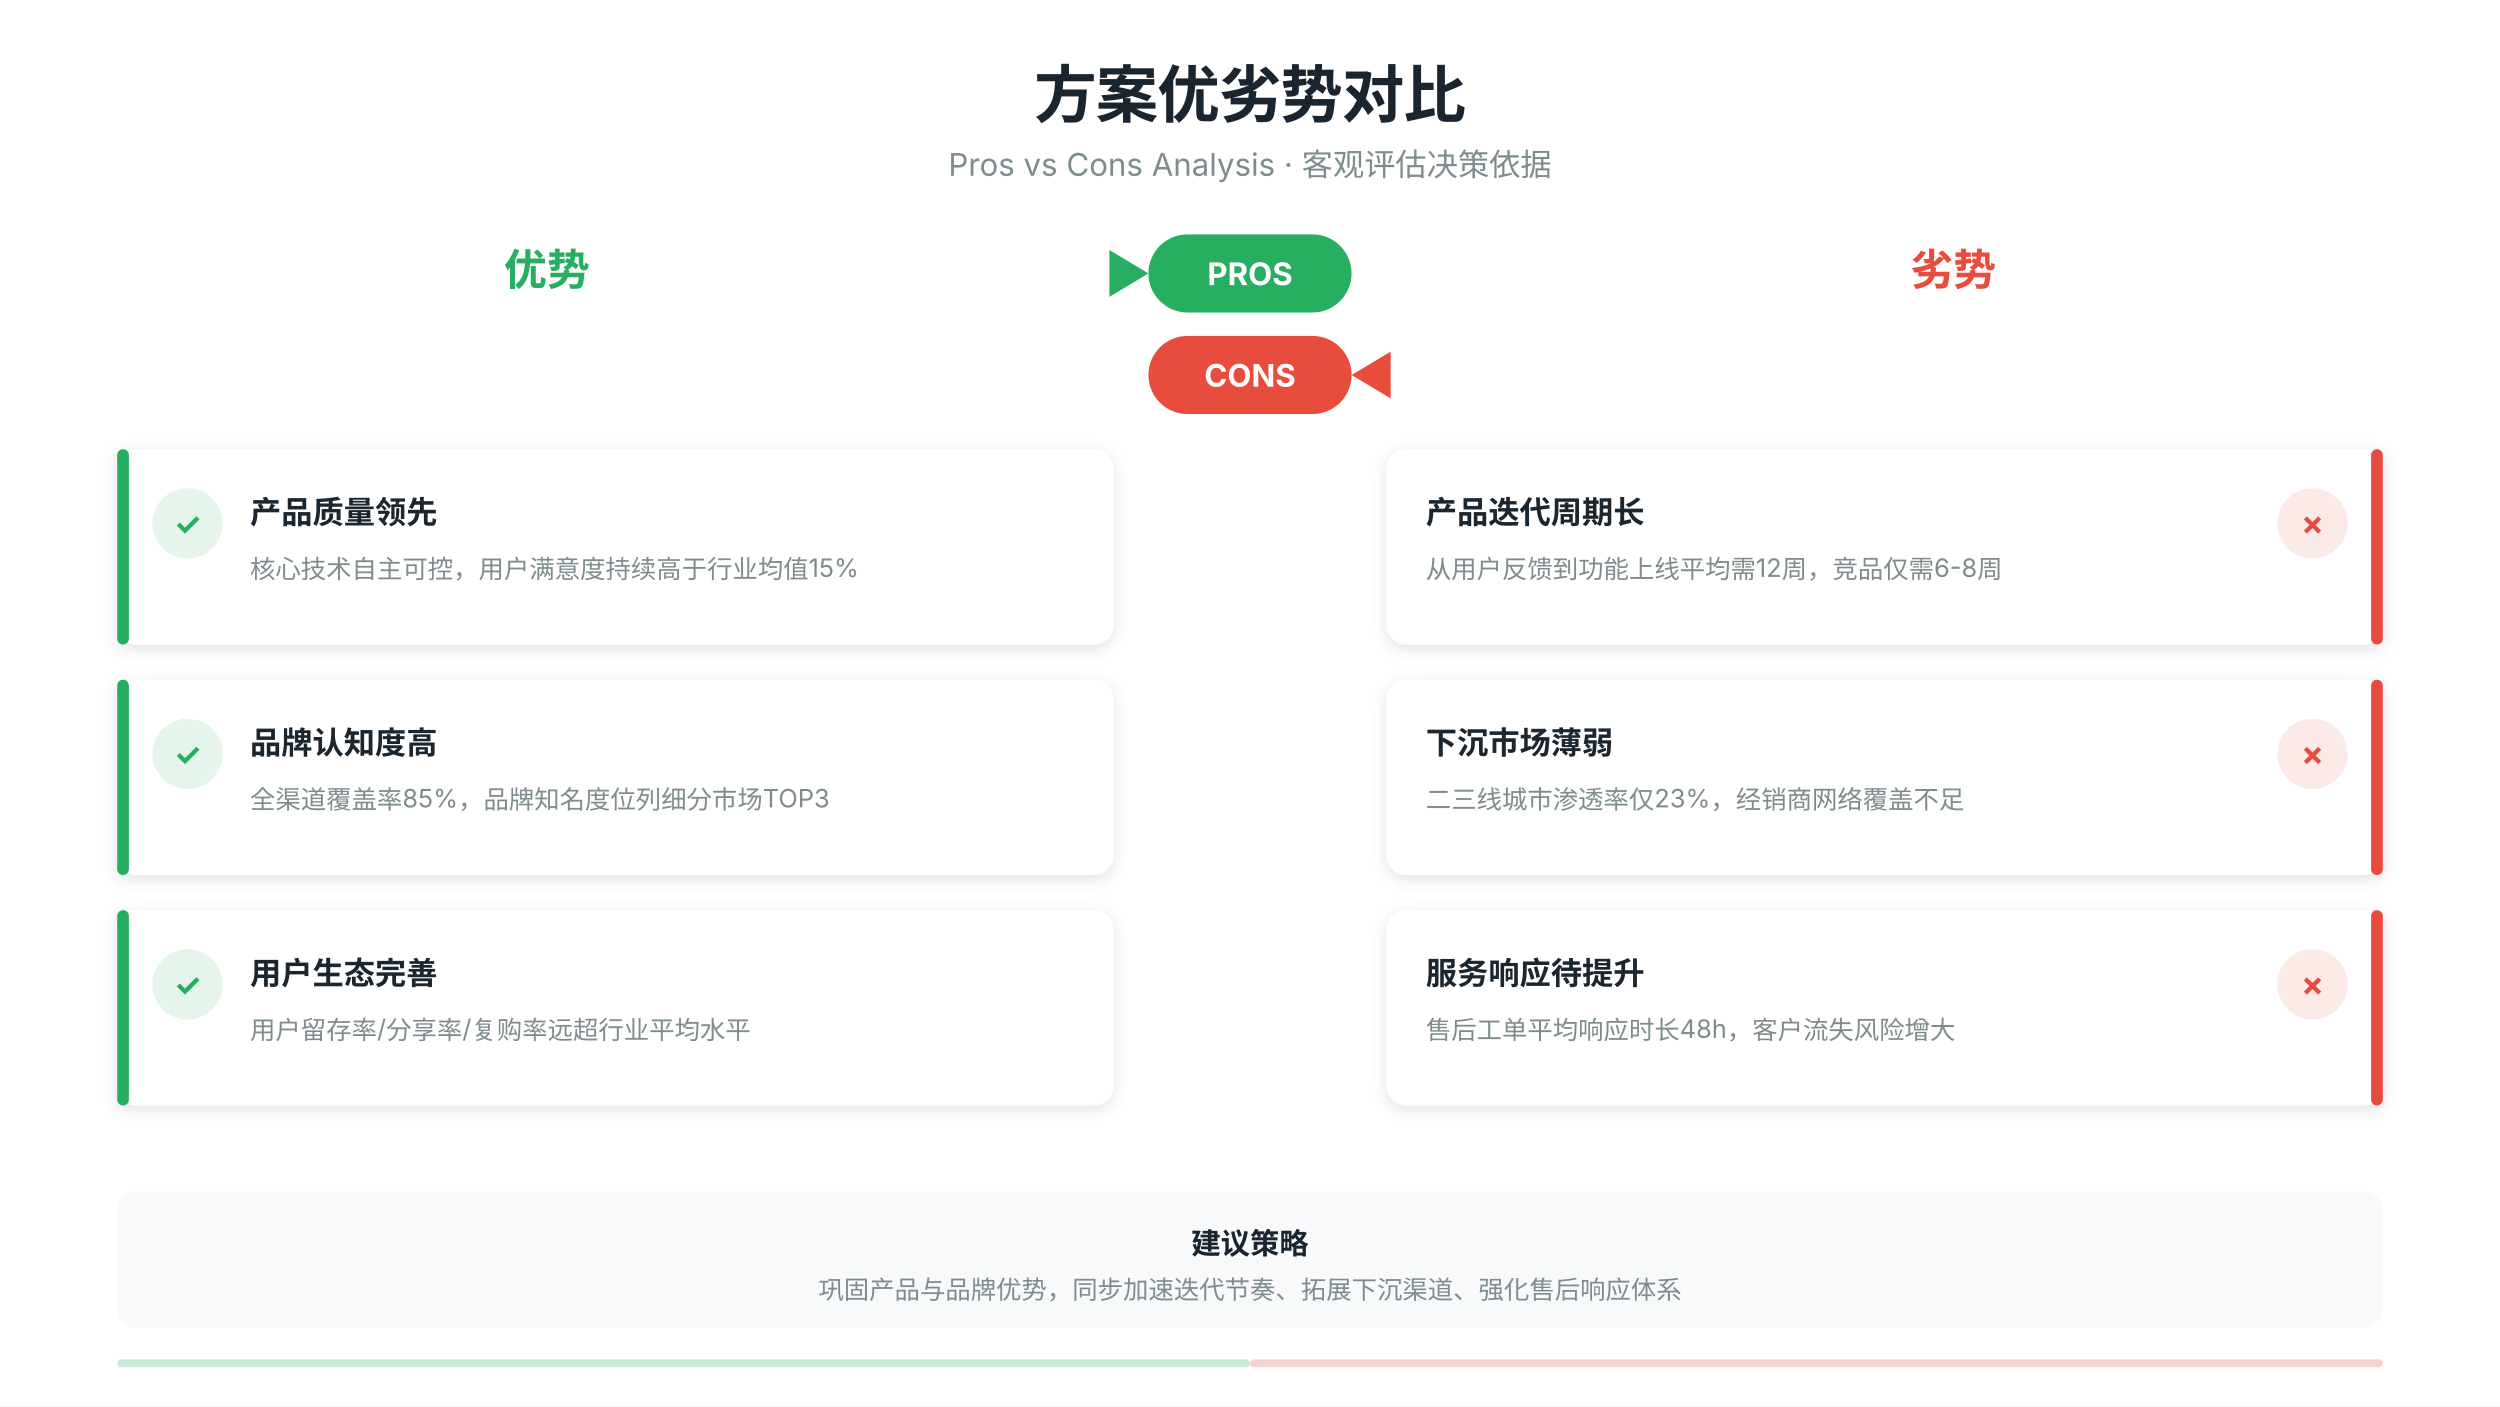
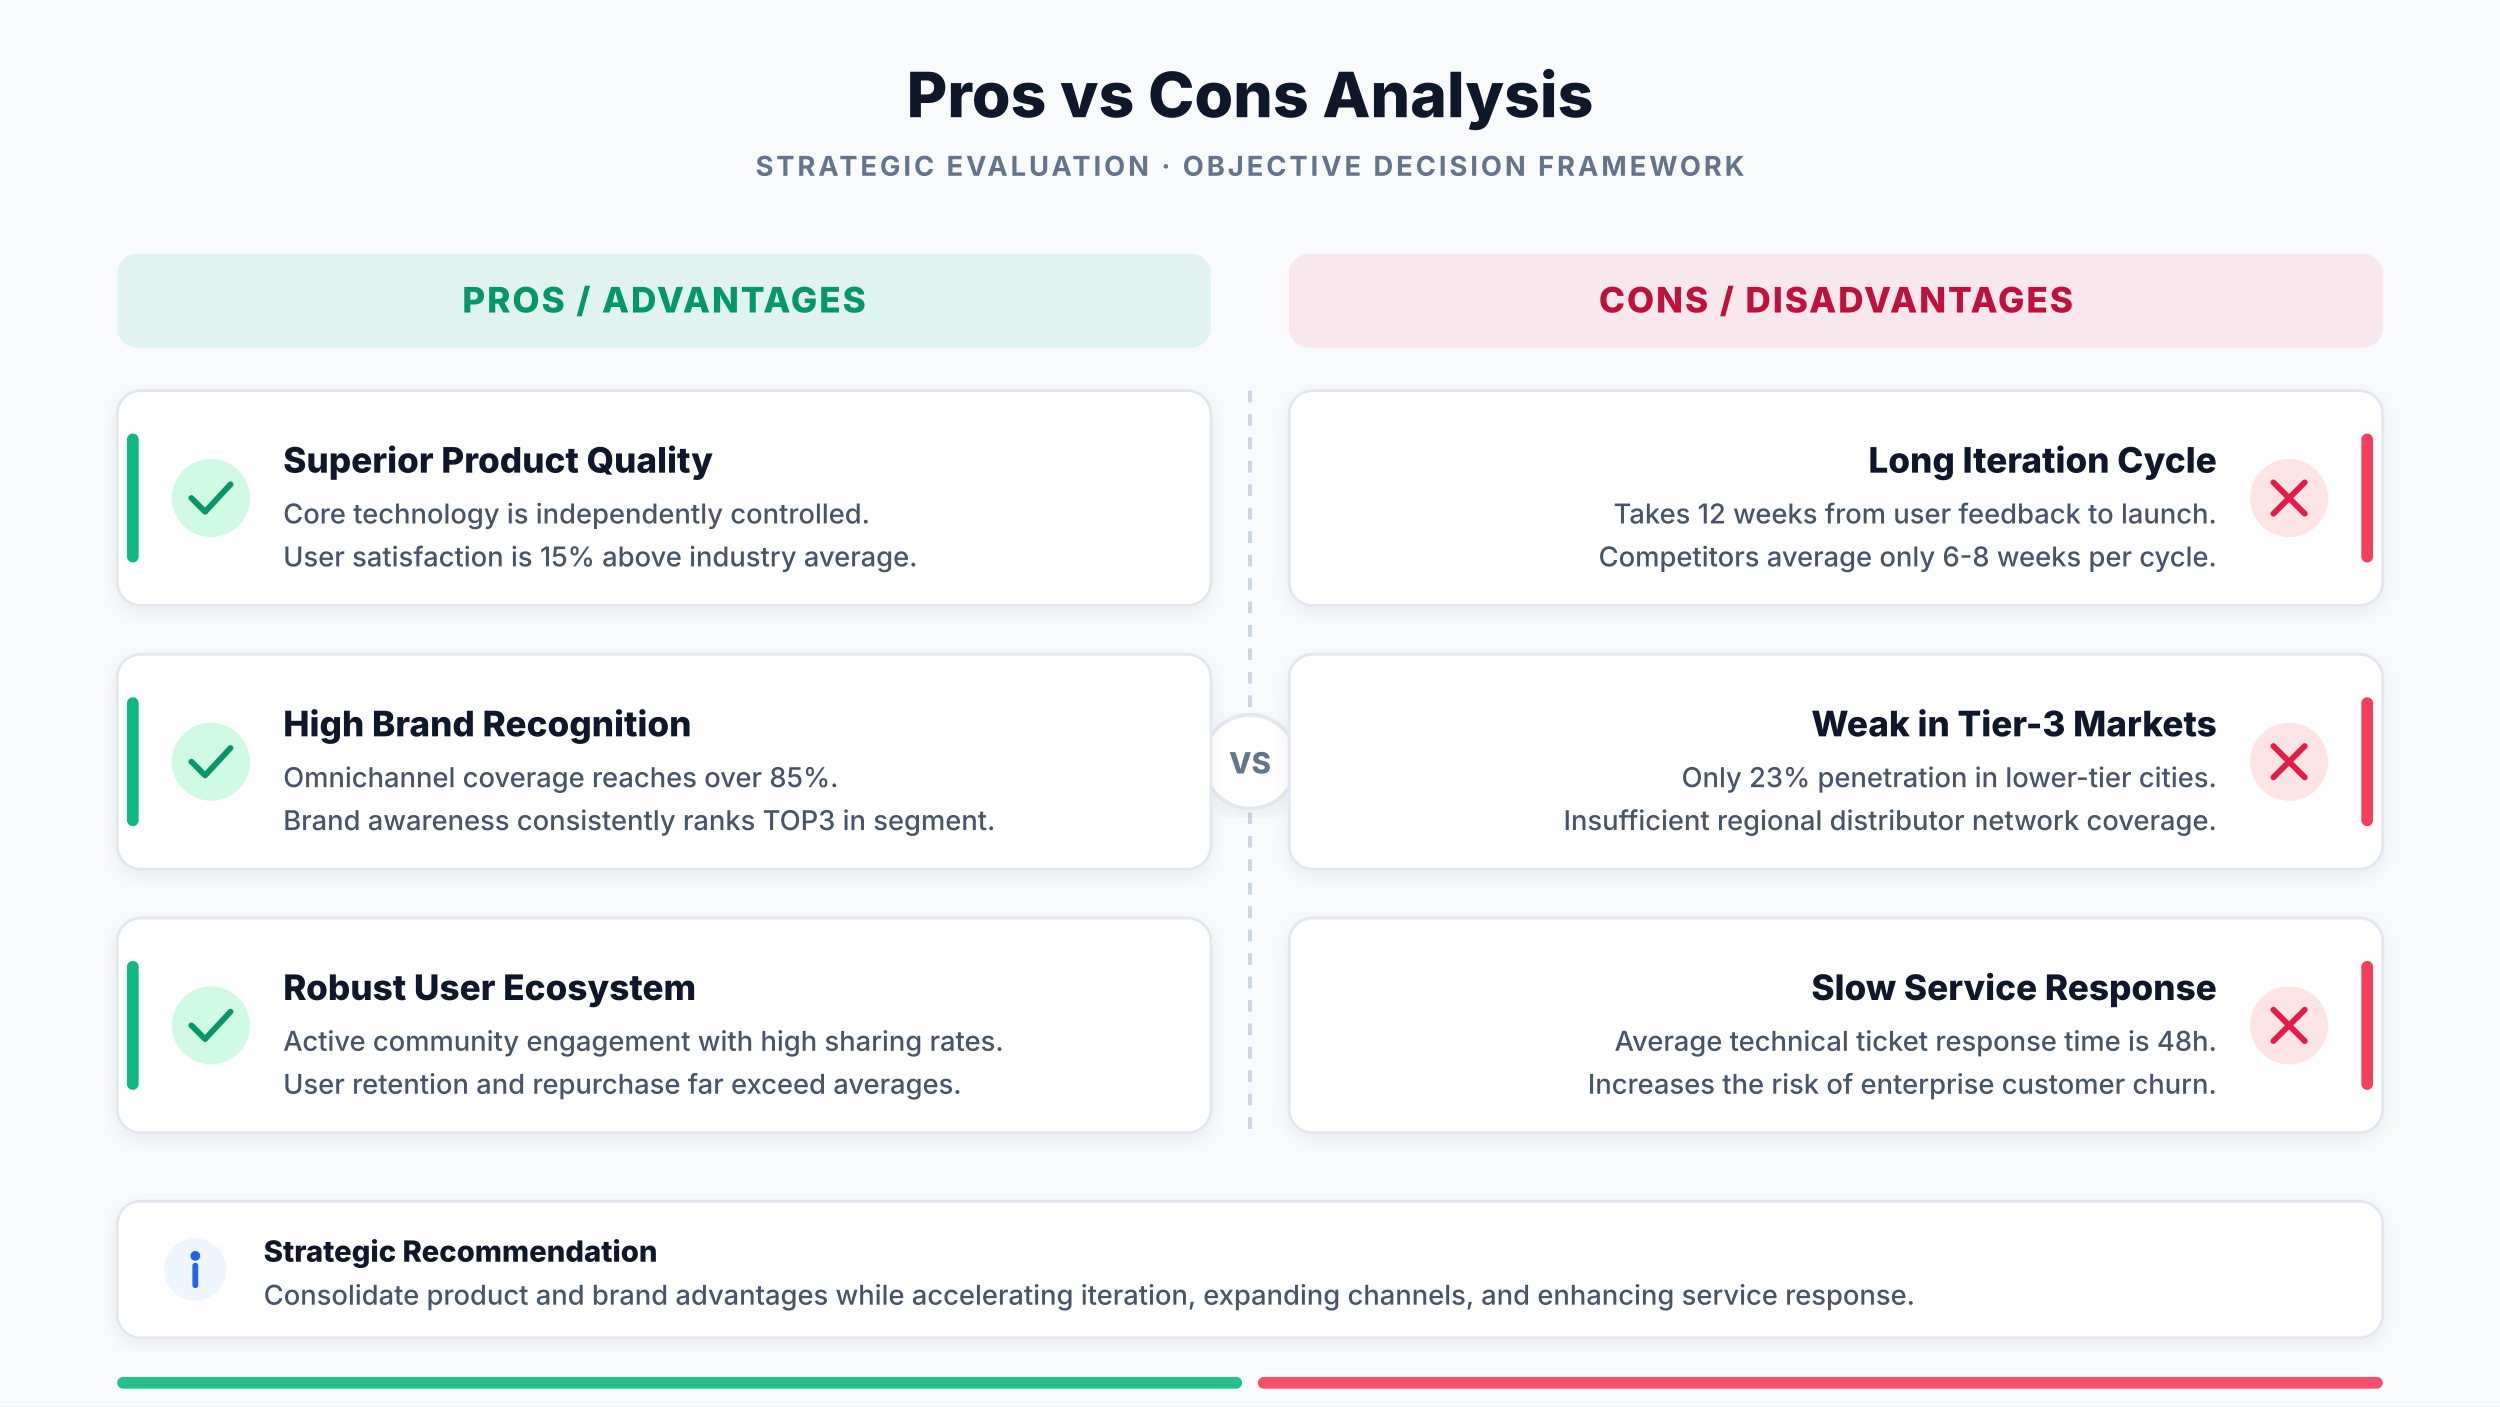
<svg xmlns="http://www.w3.org/2000/svg" viewBox="0 0 1280 720" width="1280" height="720">
  <defs>
-     <filter id="cardShadow" x="-20%" y="-20%" width="140%" height="140%">
-       <feGaussianBlur in="SourceAlpha" stdDeviation="4" />
-       <feOffset dx="0" dy="2" result="offsetblur" />
-       <feComponentTransfer>
-         <feFuncA type="linear" slope="0.12" />
-       </feComponentTransfer>
+     <filter id="cardShadow" x="-10%" y="-10%" width="120%" height="120%">
+       <feGaussianBlur in="SourceAlpha" stdDeviation="5" />
+       <feOffset dx="0" dy="3" result="offsetblur" />
+       <feFlood flood-color="#0F172A" flood-opacity="0.06" result="shadowColor" />
+       <feComposite in="shadowColor" in2="offsetblur" operator="in" result="shadow" />
      <feMerge>
-         <feMergeNode />
+         <feMergeNode in="shadow" />
        <feMergeNode in="SourceGraphic" />
      </feMerge>
    </filter>
  </defs>
-   <rect width="1280" height="720" fill="#FFFFFF" />
-   <text x="640" y="60" text-anchor="middle" font-family="-apple-system, BlinkMacSystemFont, 'Segoe UI', sans-serif" font-size="32" font-weight="700" fill="#1A252F" letter-spacing="-0.5">方案优劣势对比</text>
-   <text x="640" y="90" text-anchor="middle" font-family="-apple-system, BlinkMacSystemFont, 'Segoe UI', sans-serif" font-size="16" fill="#7F8C8D">Pros vs Cons Analysis · 客观评估决策依据</text>
-   <rect x="588" y="120" width="104" height="40" rx="20" fill="#27AE60" />
-   <text x="640" y="146" text-anchor="middle" font-family="-apple-system, BlinkMacSystemFont, 'Segoe UI', sans-serif" font-size="16" font-weight="700" fill="#FFFFFF">PROS</text>
-   <polygon points="588,140 568,128 568,152" fill="#27AE60" />
-   <rect x="588" y="172" width="104" height="40" rx="20" fill="#E74C3C" />
-   <text x="640" y="198" text-anchor="middle" font-family="-apple-system, BlinkMacSystemFont, 'Segoe UI', sans-serif" font-size="16" font-weight="700" fill="#FFFFFF">CONS</text>
-   <polygon points="692,192 712,180 712,204" fill="#E74C3C" />
-   <text x="280" y="146" text-anchor="middle" font-family="-apple-system, BlinkMacSystemFont, 'Segoe UI', sans-serif" font-size="22" font-weight="700" fill="#27AE60">优势</text>
-   <text x="1000" y="146" text-anchor="middle" font-family="-apple-system, BlinkMacSystemFont, 'Segoe UI', sans-serif" font-size="22" font-weight="700" fill="#E74C3C">劣势</text>
-   <g filter="url(#cardShadow)">
-     <rect x="60" y="230" width="510" height="100" rx="10" fill="#FFFFFF" />
-     <rect x="60" y="230" width="6" height="100" rx="3" fill="#27AE60" />
-     <circle cx="96" cy="268" r="18" fill="#27AE60" fill-opacity="0.12" />
-     <text x="96" y="274" text-anchor="middle" font-family="-apple-system, BlinkMacSystemFont, 'Segoe UI', sans-serif" font-size="16" font-weight="700" fill="#27AE60">✓</text>
-     <text x="128" y="268" font-family="-apple-system, BlinkMacSystemFont, 'Segoe UI', sans-serif" font-size="16" font-weight="700" fill="#1A252F">产品质量领先</text>
-     <text x="128" y="296" font-family="-apple-system, BlinkMacSystemFont, 'Segoe UI', sans-serif" font-size="13" fill="#7F8C8D">核心技术自主可控，用户满意度持续高于行业均值15%</text>
+   <rect width="1280" height="720" fill="#F8FAFC" />
+   <text x="640" y="60" text-anchor="middle" font-family="-apple-system, BlinkMacSystemFont, 'Segoe UI', sans-serif" font-size="32" font-weight="800" fill="#0F172A">Pros vs Cons Analysis</text>
+   <text x="640" y="90" text-anchor="middle" font-family="-apple-system, BlinkMacSystemFont, 'Segoe UI', sans-serif" font-size="14" font-weight="700" fill="#64748B" letter-spacing="1.5">STRATEGIC EVALUATION · OBJECTIVE DECISION FRAMEWORK</text>
+   <rect x="60" y="130" width="560" height="48" rx="10" fill="#10B981" fill-opacity="0.1" />
+   <text x="340" y="160" font-family="-apple-system, BlinkMacSystemFont, 'Segoe UI', sans-serif" font-size="18" font-weight="800" fill="#059669" text-anchor="middle" letter-spacing="1">PROS / ADVANTAGES</text>
+   <rect x="660" y="130" width="560" height="48" rx="10" fill="#F43F5E" fill-opacity="0.1" />
+   <text x="940" y="160" font-family="-apple-system, BlinkMacSystemFont, 'Segoe UI', sans-serif" font-size="18" font-weight="800" fill="#BE123C" text-anchor="middle" letter-spacing="1">CONS / DISADVANTAGES</text>
+   <line x1="640" y1="200" x2="640" y2="580" stroke="#CBD5E1" stroke-width="2" stroke-dasharray="6 6" />
+   <circle cx="640" cy="390" r="24" fill="#FFFFFF" stroke="#E2E8F0" stroke-width="2" filter="url(#cardShadow)" />
+   <text x="640" y="396" font-family="-apple-system, BlinkMacSystemFont, 'Segoe UI', sans-serif" font-size="15" font-weight="800" fill="#64748B" text-anchor="middle">VS</text>
+   <g transform="translate(60, 200)">
+     <rect x="0" y="0" width="560" height="110" rx="12" fill="#FFFFFF" stroke="#E2E8F0" stroke-width="1.5" filter="url(#cardShadow)" />
+     <line x1="8" y1="25" x2="8" y2="85" stroke="#10B981" stroke-width="6" stroke-linecap="round" />
+     <circle cx="48" cy="55" r="20" fill="#D1FAE5" />
+     <path d="M38 55 L45 62 L58 48" fill="none" stroke="#059669" stroke-width="3" stroke-linecap="round" stroke-linejoin="round" />
+     <text x="85" y="42" font-family="-apple-system, BlinkMacSystemFont, 'Segoe UI', sans-serif" font-size="18" font-weight="800" fill="#0F172A">Superior Product Quality</text>
+     <text x="85" y="68" font-family="-apple-system, BlinkMacSystemFont, 'Segoe UI', sans-serif" font-size="14" font-weight="500" fill="#475569">Core technology is independently controlled.</text>
+     <text x="85" y="90" font-family="-apple-system, BlinkMacSystemFont, 'Segoe UI', sans-serif" font-size="14" font-weight="500" fill="#475569">User satisfaction is 15% above industry average.</text>
  </g>
-   <g filter="url(#cardShadow)">
-     <rect x="60" y="348" width="510" height="100" rx="10" fill="#FFFFFF" />
-     <rect x="60" y="348" width="6" height="100" rx="3" fill="#27AE60" />
-     <circle cx="96" cy="386" r="18" fill="#27AE60" fill-opacity="0.12" />
-     <text x="96" y="392" text-anchor="middle" font-family="-apple-system, BlinkMacSystemFont, 'Segoe UI', sans-serif" font-size="16" font-weight="700" fill="#27AE60">✓</text>
-     <text x="128" y="386" font-family="-apple-system, BlinkMacSystemFont, 'Segoe UI', sans-serif" font-size="16" font-weight="700" fill="#1A252F">品牌认知度高</text>
-     <text x="128" y="414" font-family="-apple-system, BlinkMacSystemFont, 'Segoe UI', sans-serif" font-size="13" fill="#7F8C8D">全渠道覆盖率85%，品牌知名度位列细分市场TOP3</text>
+   <g transform="translate(60, 335)">
+     <rect x="0" y="0" width="560" height="110" rx="12" fill="#FFFFFF" stroke="#E2E8F0" stroke-width="1.5" filter="url(#cardShadow)" />
+     <line x1="8" y1="25" x2="8" y2="85" stroke="#10B981" stroke-width="6" stroke-linecap="round" />
+     <circle cx="48" cy="55" r="20" fill="#D1FAE5" />
+     <path d="M38 55 L45 62 L58 48" fill="none" stroke="#059669" stroke-width="3" stroke-linecap="round" stroke-linejoin="round" />
+     <text x="85" y="42" font-family="-apple-system, BlinkMacSystemFont, 'Segoe UI', sans-serif" font-size="18" font-weight="800" fill="#0F172A">High Brand Recognition</text>
+     <text x="85" y="68" font-family="-apple-system, BlinkMacSystemFont, 'Segoe UI', sans-serif" font-size="14" font-weight="500" fill="#475569">Omnichannel coverage reaches over 85%.</text>
+     <text x="85" y="90" font-family="-apple-system, BlinkMacSystemFont, 'Segoe UI', sans-serif" font-size="14" font-weight="500" fill="#475569">Brand awareness consistently ranks TOP3 in segment.</text>
  </g>
-   <g filter="url(#cardShadow)">
-     <rect x="60" y="466" width="510" height="100" rx="10" fill="#FFFFFF" />
-     <rect x="60" y="466" width="6" height="100" rx="3" fill="#27AE60" />
-     <circle cx="96" cy="504" r="18" fill="#27AE60" fill-opacity="0.12" />
-     <text x="96" y="510" text-anchor="middle" font-family="-apple-system, BlinkMacSystemFont, 'Segoe UI', sans-serif" font-size="16" font-weight="700" fill="#27AE60">✓</text>
-     <text x="128" y="504" font-family="-apple-system, BlinkMacSystemFont, 'Segoe UI', sans-serif" font-size="16" font-weight="700" fill="#1A252F">用户生态完善</text>
-     <text x="128" y="532" font-family="-apple-system, BlinkMacSystemFont, 'Segoe UI', sans-serif" font-size="13" fill="#7F8C8D">用户留存率/分享率/复购率远超行业平均水平</text>
+   <g transform="translate(60, 470)">
+     <rect x="0" y="0" width="560" height="110" rx="12" fill="#FFFFFF" stroke="#E2E8F0" stroke-width="1.5" filter="url(#cardShadow)" />
+     <line x1="8" y1="25" x2="8" y2="85" stroke="#10B981" stroke-width="6" stroke-linecap="round" />
+     <circle cx="48" cy="55" r="20" fill="#D1FAE5" />
+     <path d="M38 55 L45 62 L58 48" fill="none" stroke="#059669" stroke-width="3" stroke-linecap="round" stroke-linejoin="round" />
+     <text x="85" y="42" font-family="-apple-system, BlinkMacSystemFont, 'Segoe UI', sans-serif" font-size="18" font-weight="800" fill="#0F172A">Robust User Ecosystem</text>
+     <text x="85" y="68" font-family="-apple-system, BlinkMacSystemFont, 'Segoe UI', sans-serif" font-size="14" font-weight="500" fill="#475569">Active community engagement with high sharing rates.</text>
+     <text x="85" y="90" font-family="-apple-system, BlinkMacSystemFont, 'Segoe UI', sans-serif" font-size="14" font-weight="500" fill="#475569">User retention and repurchase far exceed averages.</text>
  </g>
-   <g filter="url(#cardShadow)">
-     <rect x="710" y="230" width="510" height="100" rx="10" fill="#FFFFFF" />
-     <rect x="1214" y="230" width="6" height="100" rx="3" fill="#E74C3C" />
-     <circle cx="1184" cy="268" r="18" fill="#E74C3C" fill-opacity="0.12" />
-     <text x="1184" y="274" text-anchor="middle" font-family="-apple-system, BlinkMacSystemFont, 'Segoe UI', sans-serif" font-size="16" font-weight="700" fill="#E74C3C">✗</text>
-     <text x="730" y="268" font-family="-apple-system, BlinkMacSystemFont, 'Segoe UI', sans-serif" font-size="16" font-weight="700" fill="#1A252F">产品迭代周期长</text>
-     <text x="730" y="296" font-family="-apple-system, BlinkMacSystemFont, 'Segoe UI', sans-serif" font-size="13" fill="#7F8C8D">从用户反馈到功能上线平均需12周，竞品仅需6-8周</text>
+   <g transform="translate(660, 200)">
+     <rect x="0" y="0" width="560" height="110" rx="12" fill="#FFFFFF" stroke="#E2E8F0" stroke-width="1.5" filter="url(#cardShadow)" />
+     <line x1="552" y1="25" x2="552" y2="85" stroke="#F43F5E" stroke-width="6" stroke-linecap="round" />
+     <circle cx="512" cy="55" r="20" fill="#FFE4E6" />
+     <path d="M504 47 L520 63 M520 47 L504 63" fill="none" stroke="#E11D48" stroke-width="3" stroke-linecap="round" stroke-linejoin="round" />
+     <text x="475" y="42" text-anchor="end" font-family="-apple-system, BlinkMacSystemFont, 'Segoe UI', sans-serif" font-size="18" font-weight="800" fill="#0F172A">Long Iteration Cycle</text>
+     <text x="475" y="68" text-anchor="end" font-family="-apple-system, BlinkMacSystemFont, 'Segoe UI', sans-serif" font-size="14" font-weight="500" fill="#475569">Takes 12 weeks from user feedback to launch.</text>
+     <text x="475" y="90" text-anchor="end" font-family="-apple-system, BlinkMacSystemFont, 'Segoe UI', sans-serif" font-size="14" font-weight="500" fill="#475569">Competitors average only 6-8 weeks per cycle.</text>
  </g>
-   <g filter="url(#cardShadow)">
-     <rect x="710" y="348" width="510" height="100" rx="10" fill="#FFFFFF" />
-     <rect x="1214" y="348" width="6" height="100" rx="3" fill="#E74C3C" />
-     <circle cx="1184" cy="386" r="18" fill="#E74C3C" fill-opacity="0.12" />
-     <text x="1184" y="392" text-anchor="middle" font-family="-apple-system, BlinkMacSystemFont, 'Segoe UI', sans-serif" font-size="16" font-weight="700" fill="#E74C3C">✗</text>
-     <text x="730" y="386" font-family="-apple-system, BlinkMacSystemFont, 'Segoe UI', sans-serif" font-size="16" font-weight="700" fill="#1A252F">下沉市场薄弱</text>
-     <text x="730" y="414" font-family="-apple-system, BlinkMacSystemFont, 'Segoe UI', sans-serif" font-size="13" fill="#7F8C8D">二三线城市渗透率仅23%，经销商网络覆盖不足</text>
+   <g transform="translate(660, 335)">
+     <rect x="0" y="0" width="560" height="110" rx="12" fill="#FFFFFF" stroke="#E2E8F0" stroke-width="1.5" filter="url(#cardShadow)" />
+     <line x1="552" y1="25" x2="552" y2="85" stroke="#F43F5E" stroke-width="6" stroke-linecap="round" />
+     <circle cx="512" cy="55" r="20" fill="#FFE4E6" />
+     <path d="M504 47 L520 63 M520 47 L504 63" fill="none" stroke="#E11D48" stroke-width="3" stroke-linecap="round" stroke-linejoin="round" />
+     <text x="475" y="42" text-anchor="end" font-family="-apple-system, BlinkMacSystemFont, 'Segoe UI', sans-serif" font-size="18" font-weight="800" fill="#0F172A">Weak in Tier-3 Markets</text>
+     <text x="475" y="68" text-anchor="end" font-family="-apple-system, BlinkMacSystemFont, 'Segoe UI', sans-serif" font-size="14" font-weight="500" fill="#475569">Only 23% penetration in lower-tier cities.</text>
+     <text x="475" y="90" text-anchor="end" font-family="-apple-system, BlinkMacSystemFont, 'Segoe UI', sans-serif" font-size="14" font-weight="500" fill="#475569">Insufficient regional distributor network coverage.</text>
  </g>
-   <g filter="url(#cardShadow)">
-     <rect x="710" y="466" width="510" height="100" rx="10" fill="#FFFFFF" />
-     <rect x="1214" y="466" width="6" height="100" rx="3" fill="#E74C3C" />
-     <circle cx="1184" cy="504" r="18" fill="#E74C3C" fill-opacity="0.12" />
-     <text x="1184" y="510" text-anchor="middle" font-family="-apple-system, BlinkMacSystemFont, 'Segoe UI', sans-serif" font-size="16" font-weight="700" fill="#E74C3C">✗</text>
-     <text x="730" y="504" font-family="-apple-system, BlinkMacSystemFont, 'Segoe UI', sans-serif" font-size="16" font-weight="700" fill="#1A252F">服务响应待提升</text>
-     <text x="730" y="532" font-family="-apple-system, BlinkMacSystemFont, 'Segoe UI', sans-serif" font-size="13" fill="#7F8C8D">售后工单平均响应时长48h，客户流失风险增大</text>
+   <g transform="translate(660, 470)">
+     <rect x="0" y="0" width="560" height="110" rx="12" fill="#FFFFFF" stroke="#E2E8F0" stroke-width="1.5" filter="url(#cardShadow)" />
+     <line x1="552" y1="25" x2="552" y2="85" stroke="#F43F5E" stroke-width="6" stroke-linecap="round" />
+     <circle cx="512" cy="55" r="20" fill="#FFE4E6" />
+     <path d="M504 47 L520 63 M520 47 L504 63" fill="none" stroke="#E11D48" stroke-width="3" stroke-linecap="round" stroke-linejoin="round" />
+     <text x="475" y="42" text-anchor="end" font-family="-apple-system, BlinkMacSystemFont, 'Segoe UI', sans-serif" font-size="18" font-weight="800" fill="#0F172A">Slow Service Response</text>
+     <text x="475" y="68" text-anchor="end" font-family="-apple-system, BlinkMacSystemFont, 'Segoe UI', sans-serif" font-size="14" font-weight="500" fill="#475569">Average technical ticket response time is 48h.</text>
+     <text x="475" y="90" text-anchor="end" font-family="-apple-system, BlinkMacSystemFont, 'Segoe UI', sans-serif" font-size="14" font-weight="500" fill="#475569">Increases the risk of enterprise customer churn.</text>
  </g>
-   <rect x="60" y="610" width="1160" height="70" rx="10" fill="#F8F9FA" />
-   <text x="640" y="642" text-anchor="middle" font-family="-apple-system, BlinkMacSystemFont, 'Segoe UI', sans-serif" font-size="15" font-weight="700" fill="#1A252F">建议策略</text>
-   <text x="640" y="665" text-anchor="middle" font-family="-apple-system, BlinkMacSystemFont, 'Segoe UI', sans-serif" font-size="13" fill="#7F8C8D">巩固产品与品牌优势，同步加速迭代节奏、拓展下沉渠道、强化售后响应体系</text>
-   <rect x="60" y="696" width="580" height="4" rx="2" fill="#27AE60" fill-opacity="0.25" />
-   <rect x="640" y="696" width="580" height="4" rx="2" fill="#E74C3C" fill-opacity="0.25" />
+   <rect x="60" y="615" width="1160" height="70" rx="12" fill="#FFFFFF" stroke="#E2E8F0" stroke-width="1.5" filter="url(#cardShadow)" />
+   <circle cx="100" cy="650" r="16" fill="#EFF6FF" />
+   <circle cx="100" cy="643" r="2.5" fill="#2563EB" />
+   <path d="M100 648 L100 658" stroke="#2563EB" stroke-width="3" stroke-linecap="round" />
+   <text x="135" y="646" font-family="-apple-system, BlinkMacSystemFont, 'Segoe UI', sans-serif" font-size="15" font-weight="800" fill="#0F172A">Strategic Recommendation</text>
+   <text x="135" y="668" font-family="-apple-system, BlinkMacSystemFont, 'Segoe UI', sans-serif" font-size="14" font-weight="500" fill="#475569">Consolidate product and brand advantages while accelerating iteration, expanding channels, and enhancing service response.</text>
+   <rect x="60" y="705" width="576" height="6" rx="3" fill="#10B981" fill-opacity="0.9" />
+   <rect x="644" y="705" width="576" height="6" rx="3" fill="#F43F5E" fill-opacity="0.9" />
</svg>
